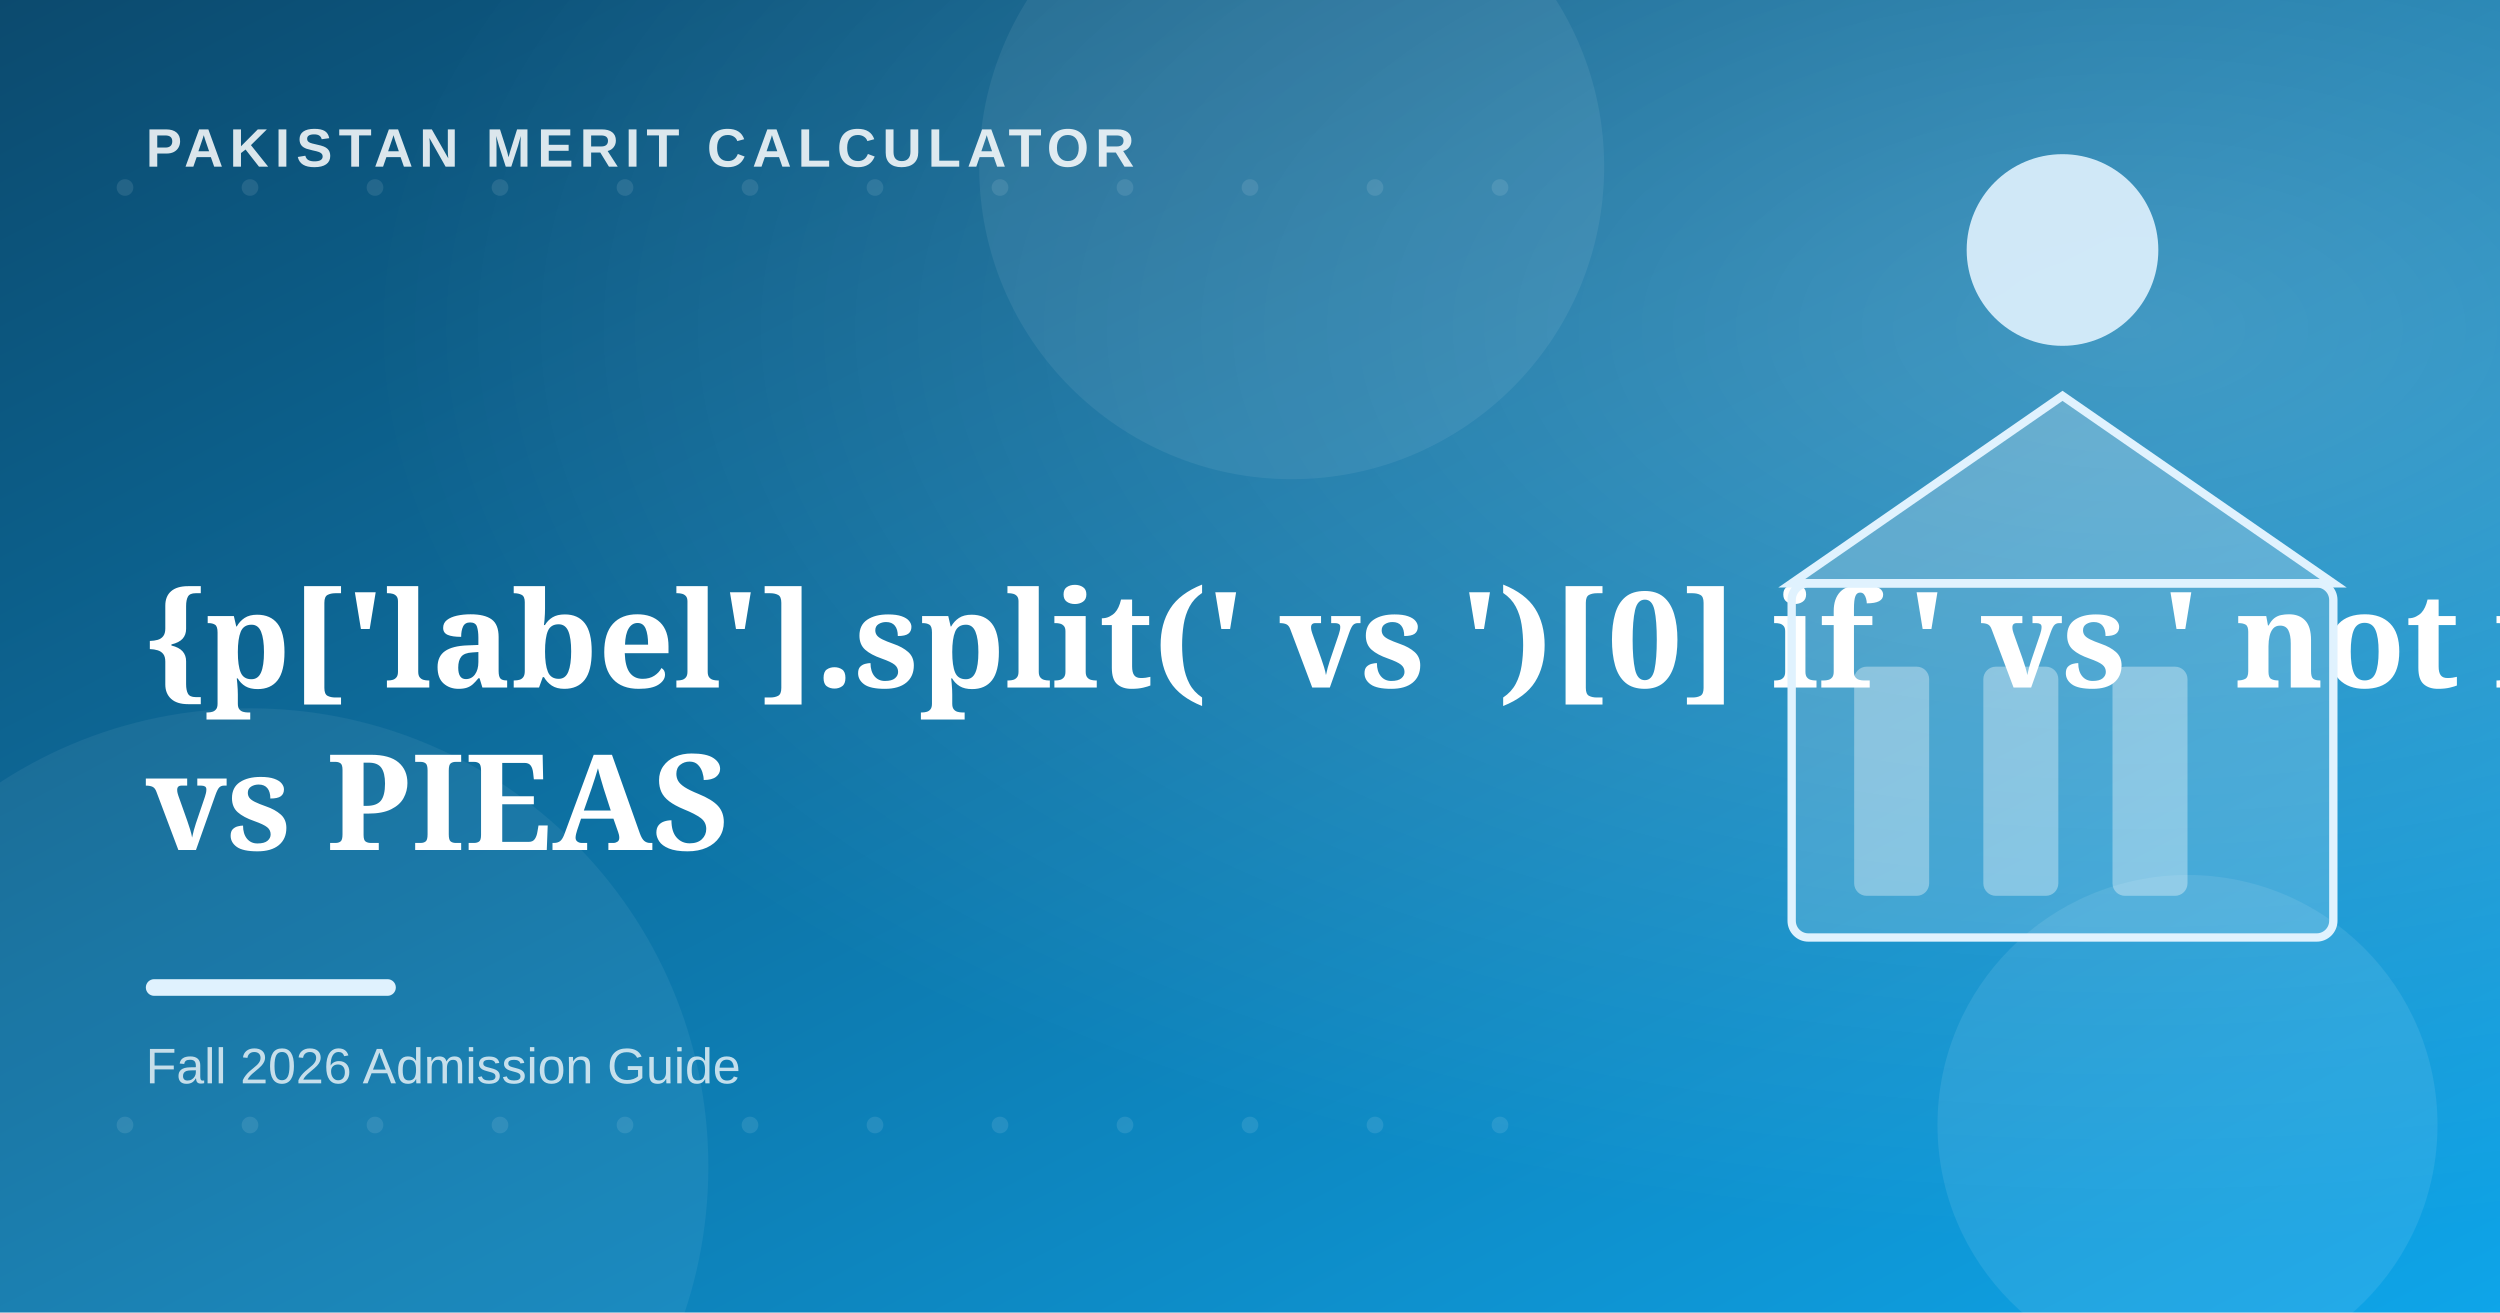
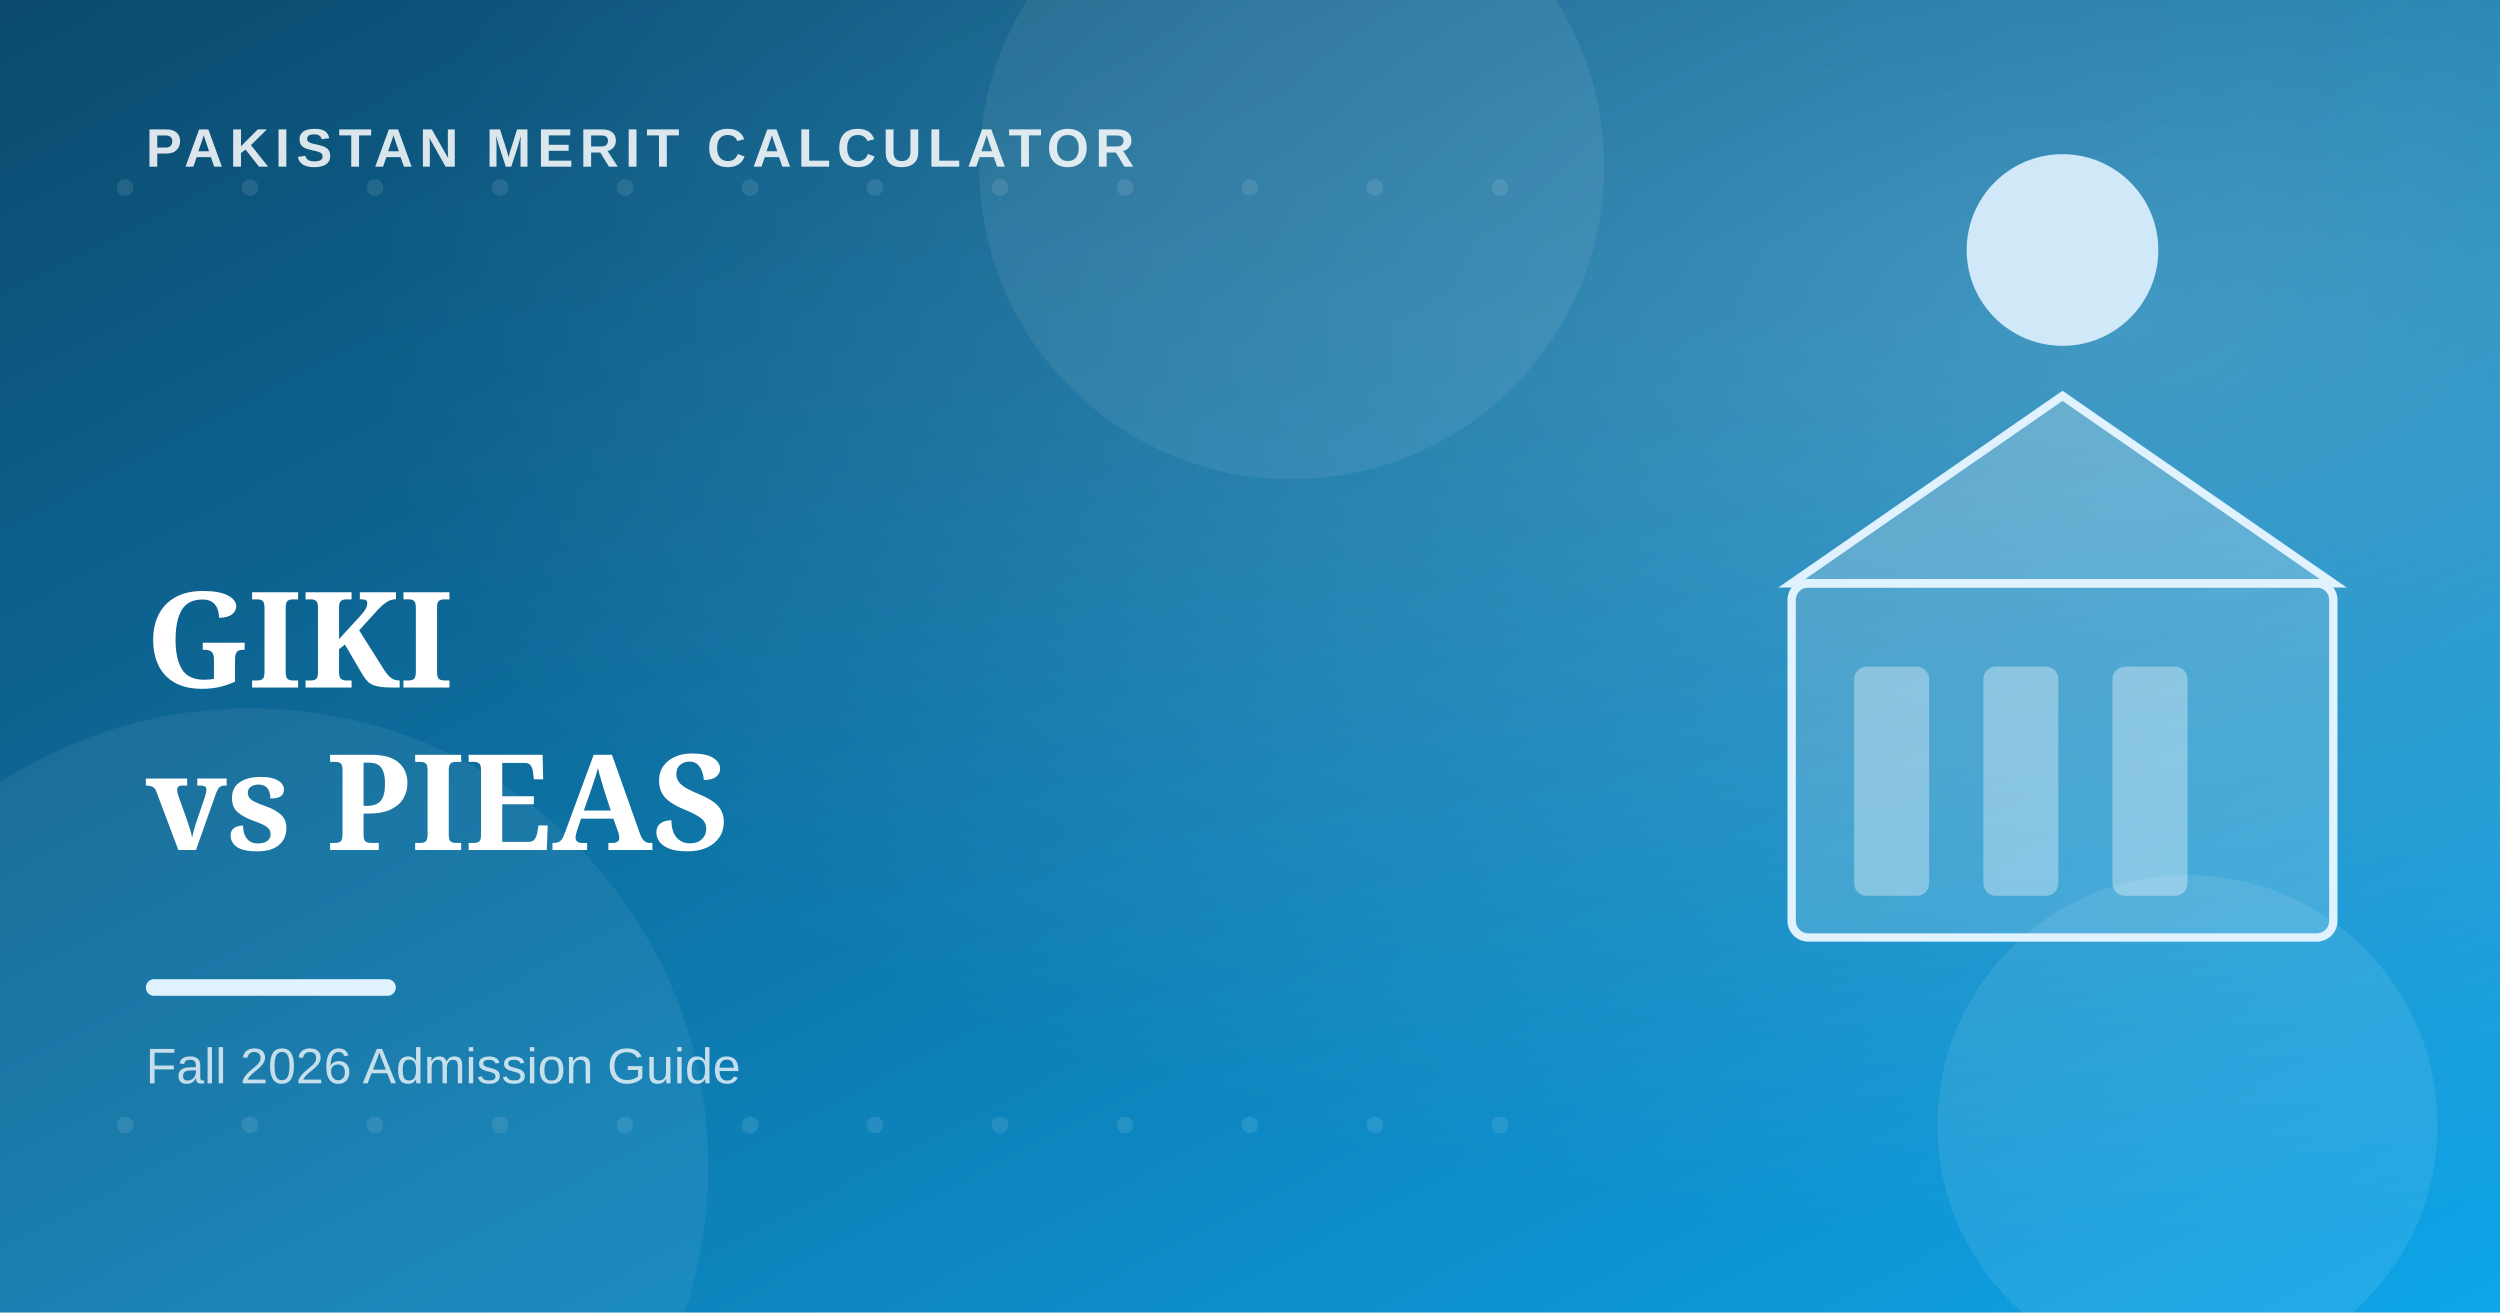
<svg xmlns="http://www.w3.org/2000/svg" width="1200" height="630" viewBox="0 0 1200 630">
  <defs>
    <linearGradient id="bg" x1="0" y1="0" x2="1" y2="1">
      <stop offset="0" stop-color="#0c4a6e" />
      <stop offset="1" stop-color="#0ea5e9" />
    </linearGradient>
    <radialGradient id="glow" cx="0.85" cy="0.25" r="0.7">
      <stop offset="0" stop-color="#ffffff" stop-opacity="0.22" />
      <stop offset="1" stop-color="#ffffff" stop-opacity="0" />
    </radialGradient>
  </defs>
  <rect width="1200" height="630" fill="url(#bg)" />
  <rect width="1200" height="630" fill="url(#glow)" />
  <circle cx="120" cy="560" r="220" fill="#ffffff" opacity="0.06" />
  <circle cx="620" cy="80" r="150" fill="#ffffff" opacity="0.07" />
  <circle cx="1050" cy="540" r="120" fill="#e0f2fe" opacity="0.10" />
  <g fill="#ffffff" opacity="0.10">
    <circle cx="60" cy="90" r="4" />
    <circle cx="60" cy="540" r="4" />
    <circle cx="120" cy="90" r="4" />
    <circle cx="120" cy="540" r="4" />
    <circle cx="180" cy="90" r="4" />
    <circle cx="180" cy="540" r="4" />
    <circle cx="240" cy="90" r="4" />
    <circle cx="240" cy="540" r="4" />
    <circle cx="300" cy="90" r="4" />
    <circle cx="300" cy="540" r="4" />
    <circle cx="360" cy="90" r="4" />
    <circle cx="360" cy="540" r="4" />
    <circle cx="420" cy="90" r="4" />
    <circle cx="420" cy="540" r="4" />
    <circle cx="480" cy="90" r="4" />
    <circle cx="480" cy="540" r="4" />
    <circle cx="540" cy="90" r="4" />
    <circle cx="540" cy="540" r="4" />
    <circle cx="600" cy="90" r="4" />
    <circle cx="600" cy="540" r="4" />
    <circle cx="660" cy="90" r="4" />
    <circle cx="660" cy="540" r="4" />
    <circle cx="720" cy="90" r="4" />
    <circle cx="720" cy="540" r="4" />
  </g>
  <text x="70" y="80" font-family="Arial, sans-serif" font-size="26" font-weight="700" fill="#ffffff" opacity="0.85" letter-spacing="3">PAKISTAN MERIT CALCULATOR</text>
  <text x="70" y="330" font-family="Georgia, serif" font-size="64" font-weight="bold" fill="#ffffff">
-     <tspan x="70" dy="0">{p['label'].split(' vs ')[0] if ' vs ' not in p['label'] else p['label'].split(' vs ')[0]}</tspan>
+     <tspan x="70" dy="0">GIKI</tspan>
    <tspan x="70" dy="78" font-size="64">vs PIEAS</tspan>
  </text>
  <rect x="70" y="470" width="120" height="8" rx="4" fill="#e0f2fe" />
  <text x="70" y="520" font-family="Arial, sans-serif" font-size="24" fill="#ffffff" opacity="0.75">Fall 2026 Admission Guide</text>
  <g>
    <rect x="860" y="280" width="260" height="170" rx="8" fill="rgba(255,255,255,0.16)" stroke="#e0f2fe" stroke-width="4" />
    <polygon points="860,280 990,190 1120,280" fill="rgba(255,255,255,0.22)" stroke="#e0f2fe" stroke-width="4" />
    <g fill="rgba(255,255,255,0.35)">
      <rect x="890" y="320" width="36" height="110" rx="6" />
      <rect x="952" y="320" width="36" height="110" rx="6" />
      <rect x="1014" y="320" width="36" height="110" rx="6" />
    </g>
    <circle cx="990" cy="120" r="46" fill="#e0f2fe" opacity="0.9" />
  </g>
</svg>
